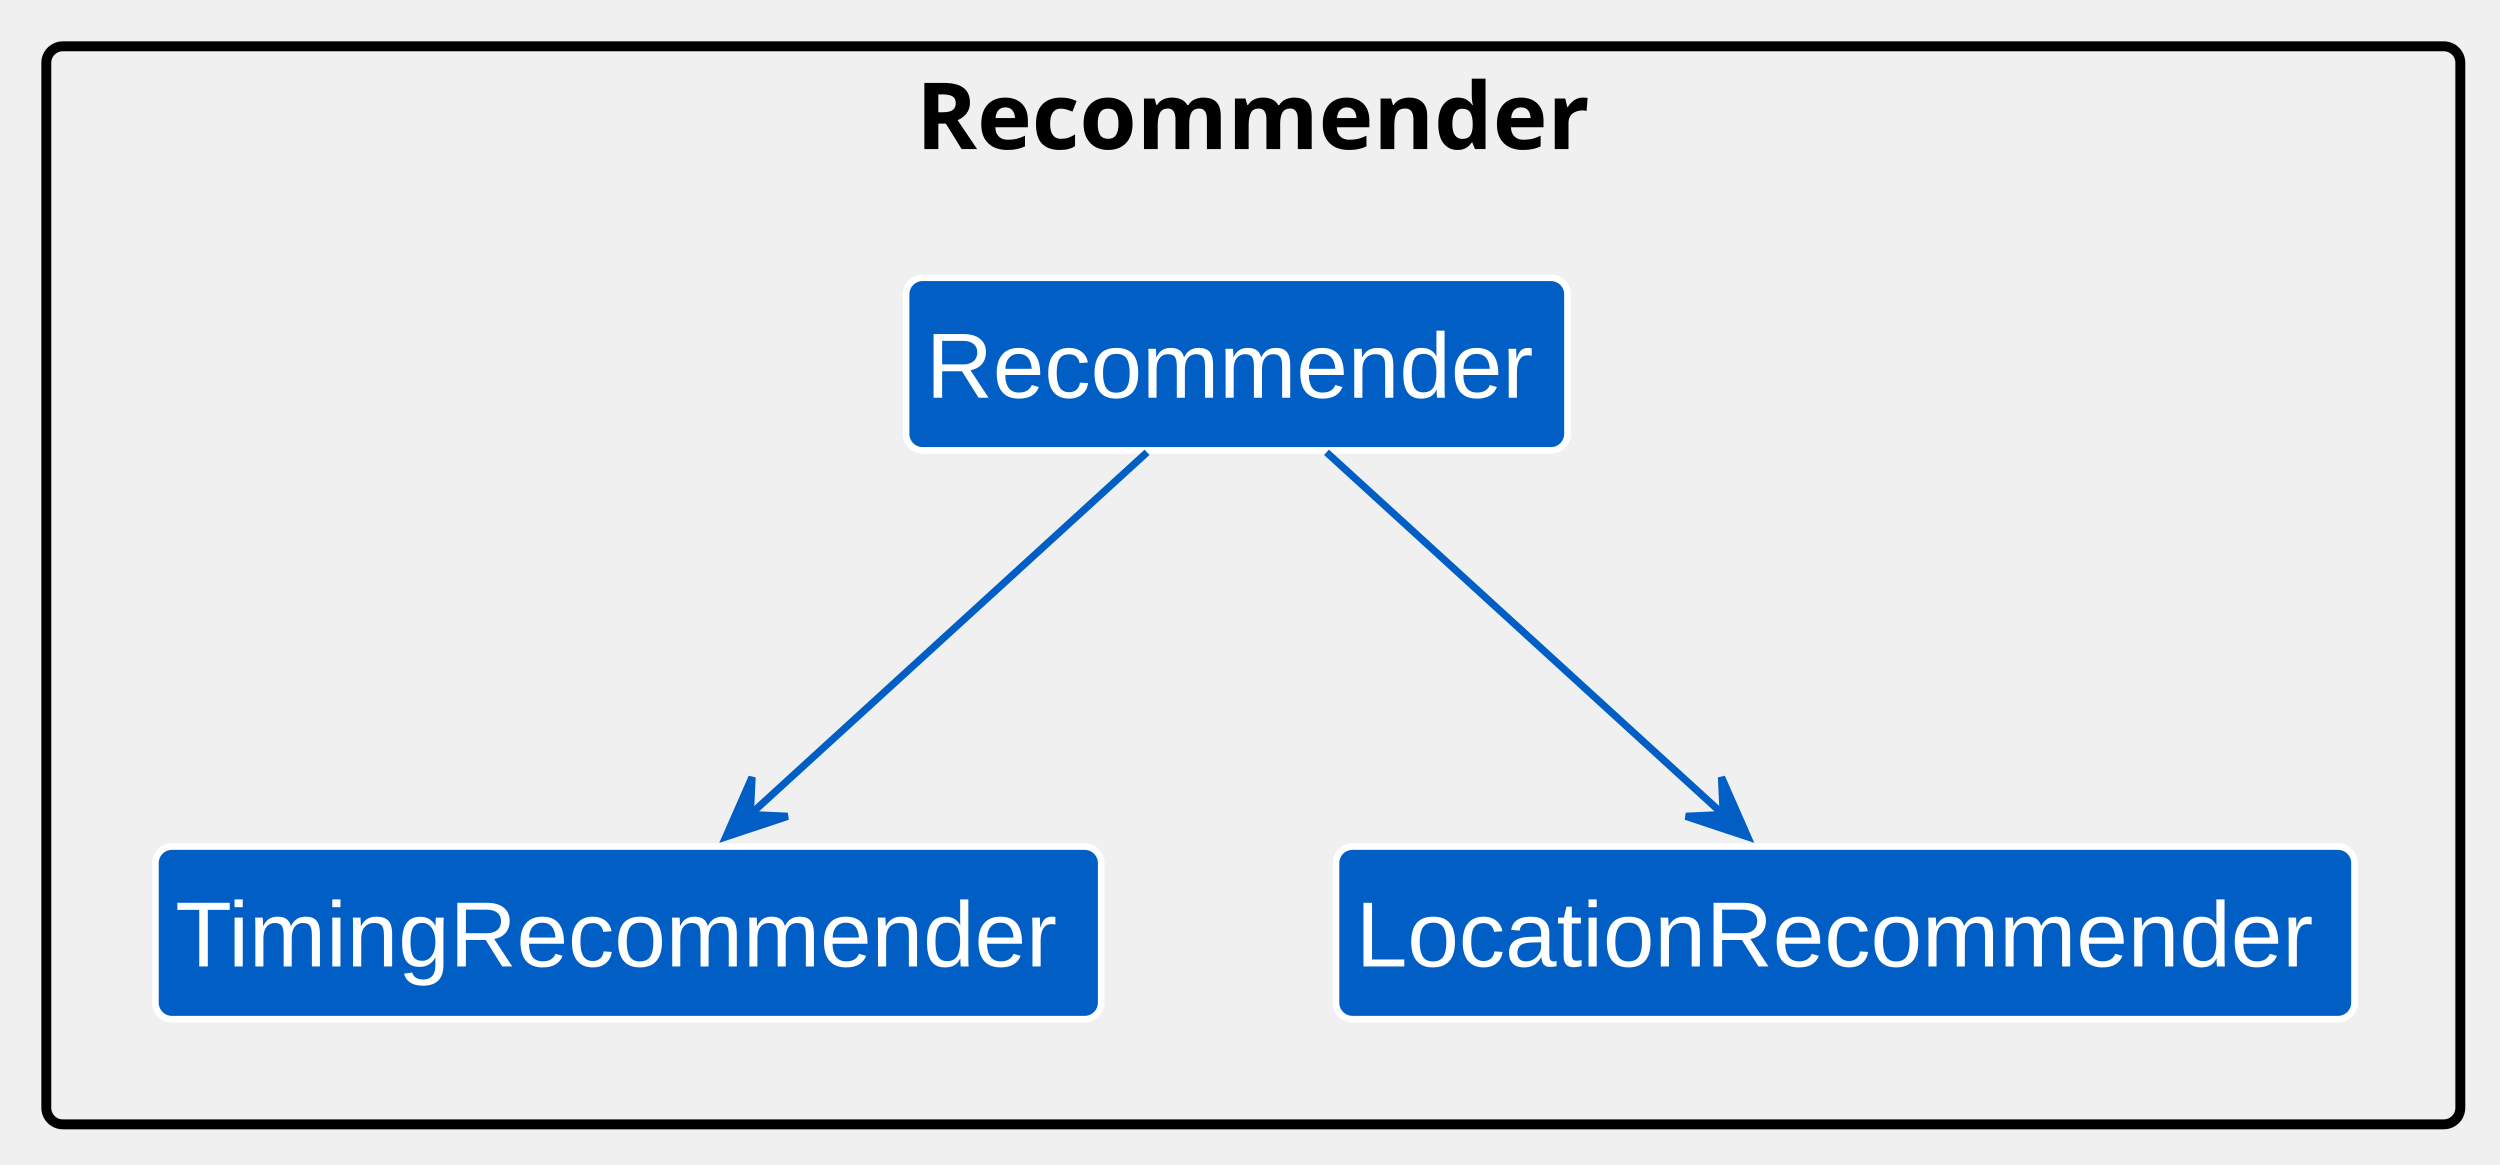
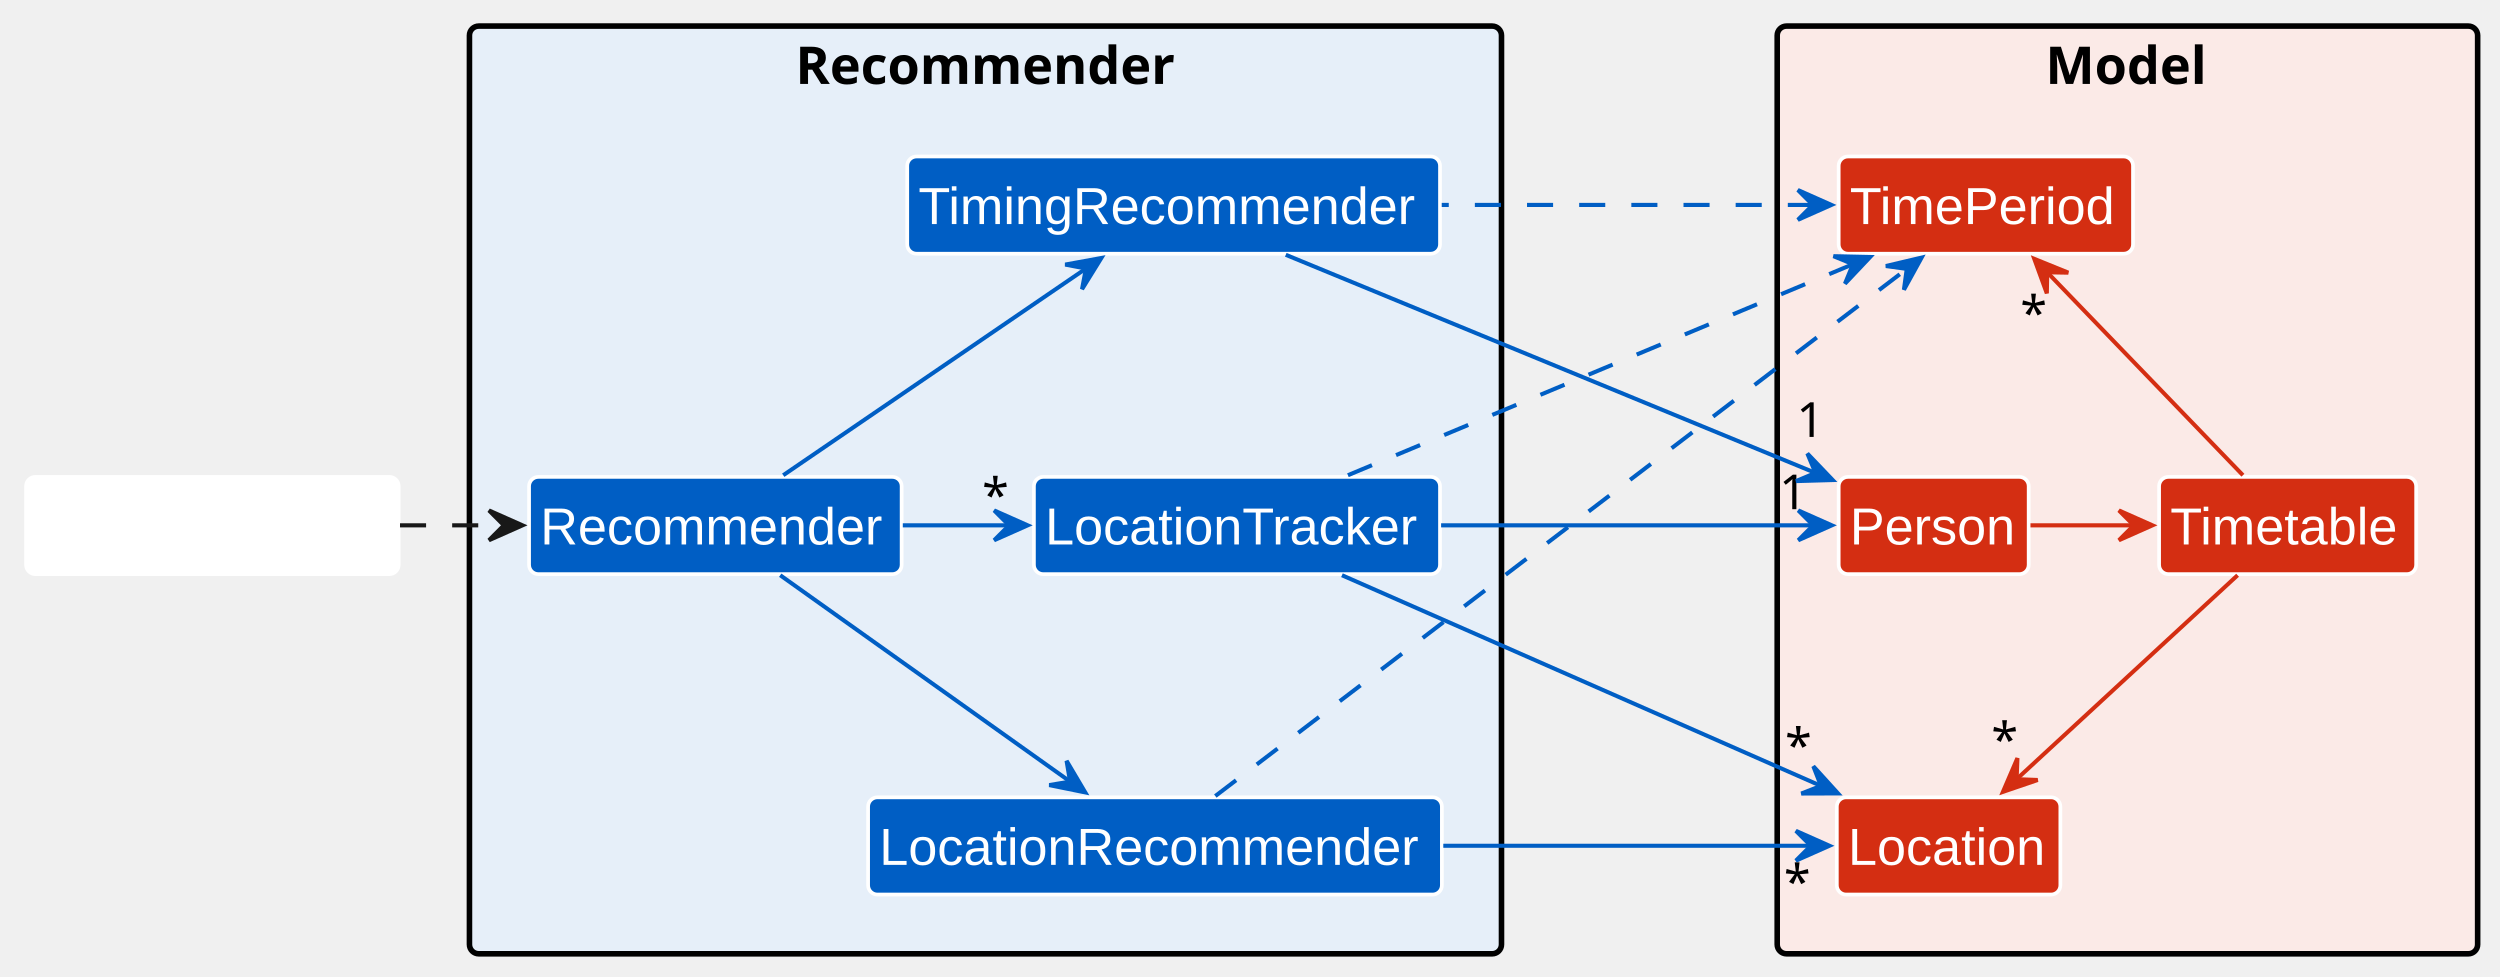
- <svg xmlns="http://www.w3.org/2000/svg" contentStyleType="text/css" height="176px" preserveAspectRatio="none" style="width:378px;height:176px;background:#FFFFFF;" version="1.1" viewBox="0 0 378 176" width="378px" zoomAndPan="magnify">
+ <svg xmlns="http://www.w3.org/2000/svg" contentStyleType="text/css" height="262px" preserveAspectRatio="none" style="width:671px;height:262px;background:#FFFFFF;" version="1.1" viewBox="0 0 671 262" width="671px" zoomAndPan="magnify">
  <defs />
  <g>
    <g id="cluster_Recommender">
-       <rect fill="none" height="163" rx="2.5" ry="2.5" style="stroke:#000000;stroke-width:1.5;" width="365" x="7" y="7" />
-       <text fill="#000000" font-family="sans-serif" font-size="14" font-weight="bold" lengthAdjust="spacing" textLength="102" x="138.5" y="22.535">Recommender</text>
+       <rect fill="#E6EFF9" height="249" rx="2.5" ry="2.5" style="stroke:#000000;stroke-width:1.5;" width="277" x="126" y="7" />
+       <text fill="#000000" font-family="sans-serif" font-size="14" font-weight="bold" lengthAdjust="spacing" textLength="102" x="213.5" y="22.535">Recommender</text>
+     </g>
+     <g id="cluster_Model">
+       <rect fill="#FBEAE7" height="249" rx="2.5" ry="2.5" style="stroke:#000000;stroke-width:1.5;" width="188" x="477" y="7" />
+       <text fill="#000000" font-family="sans-serif" font-size="14" font-weight="bold" lengthAdjust="spacing" textLength="44" x="549" y="22.535">Model</text>
    </g>
    <g id="elem_Recommender">
-       <rect codeLine="9" fill="#005EC4" height="26.099" id="Recommender" rx="2.5" ry="2.5" style="stroke:#FFFFFF;stroke-width:1.0;" width="100" x="137" y="42" />
-       <text fill="#FFFFFF" font-family="Arial" font-size="14" lengthAdjust="spacing" textLength="94" x="140" y="60.132">Recommender</text>
+       <rect codeLine="6" fill="#005EC4" height="26.099" id="Recommender" rx="2.5" ry="2.5" style="stroke:#FFFFFF;stroke-width:1.0;" width="100" x="142" y="128" />
+       <text fill="#FFFFFF" font-family="Arial" font-size="14" lengthAdjust="spacing" textLength="94" x="145" y="146.132">Recommender</text>
    </g>
    <g id="elem_TimingRecommender">
-       <rect codeLine="10" fill="#005EC4" height="26.099" id="TimingRecommender" rx="2.5" ry="2.5" style="stroke:#FFFFFF;stroke-width:1.0;" width="143" x="23.5" y="128" />
-       <text fill="#FFFFFF" font-family="Arial" font-size="14" lengthAdjust="spacing" textLength="137" x="26.5" y="146.132">TimingRecommender</text>
+       <rect codeLine="7" fill="#005EC4" height="26.099" id="TimingRecommender" rx="2.5" ry="2.5" style="stroke:#FFFFFF;stroke-width:1.0;" width="143" x="243.5" y="42" />
+       <text fill="#FFFFFF" font-family="Arial" font-size="14" lengthAdjust="spacing" textLength="137" x="246.5" y="60.132">TimingRecommender</text>
    </g>
    <g id="elem_LocationRecommender">
-       <rect codeLine="11" fill="#005EC4" height="26.099" id="LocationRecommender" rx="2.5" ry="2.5" style="stroke:#FFFFFF;stroke-width:1.0;" width="154" x="202" y="128" />
-       <text fill="#FFFFFF" font-family="Arial" font-size="14" lengthAdjust="spacing" textLength="148" x="205" y="146.132">LocationRecommender</text>
+       <rect codeLine="8" fill="#005EC4" height="26.099" id="LocationRecommender" rx="2.5" ry="2.5" style="stroke:#FFFFFF;stroke-width:1.0;" width="154" x="233" y="214" />
+       <text fill="#FFFFFF" font-family="Arial" font-size="14" lengthAdjust="spacing" textLength="148" x="236" y="232.132">LocationRecommender</text>
+     </g>
+     <g id="elem_LocationTracker">
+       <rect codeLine="9" fill="#005EC4" height="26.099" id="LocationTracker" rx="2.5" ry="2.5" style="stroke:#FFFFFF;stroke-width:1.0;" width="109" x="277.5" y="128" />
+       <text fill="#FFFFFF" font-family="Arial" font-size="14" lengthAdjust="spacing" textLength="103" x="280.5" y="146.132">LocationTracker</text>
+     </g>
+     <g id="elem_Person">
+       <rect codeLine="13" fill="#D42E12" height="26.099" id="Person" rx="2.5" ry="2.5" style="stroke:#FFFFFF;stroke-width:1.0;" width="51" x="493.5" y="128" />
+       <text fill="#FFFFFF" font-family="Arial" font-size="14" lengthAdjust="spacing" textLength="45" x="496.5" y="146.132">Person</text>
+     </g>
+     <g id="elem_Location">
+       <rect codeLine="14" fill="#D42E12" height="26.099" id="Location" rx="2.5" ry="2.5" style="stroke:#FFFFFF;stroke-width:1.0;" width="60" x="493" y="214" />
+       <text fill="#FFFFFF" font-family="Arial" font-size="14" lengthAdjust="spacing" textLength="54" x="496" y="232.132">Location</text>
+     </g>
+     <g id="elem_TimePeriod">
+       <rect codeLine="15" fill="#D42E12" height="26.099" id="TimePeriod" rx="2.5" ry="2.5" style="stroke:#FFFFFF;stroke-width:1.0;" width="79" x="493.5" y="42" />
+       <text fill="#FFFFFF" font-family="Arial" font-size="14" lengthAdjust="spacing" textLength="73" x="496.5" y="60.132">TimePeriod</text>
+     </g>
+     <g id="elem_Timetable">
+       <rect codeLine="16" fill="#D42E12" height="26.099" id="Timetable" rx="2.5" ry="2.5" style="stroke:#FFFFFF;stroke-width:1.0;" width="69" x="579.5" y="128" />
+       <text fill="#FFFFFF" font-family="Arial" font-size="14" lengthAdjust="spacing" textLength="63" x="582.5" y="146.132">Timetable</text>
+     </g>
+     <g id="elem_HiddenOutside">
+       <rect codeLine="19" fill="#FFFFFF" height="26.099" id="HiddenOutside" rx="2.5" ry="2.5" style="stroke:#FFFFFF;stroke-width:1.0;" width="100" x="7" y="128" />
+       <text fill="#FFFFFF" font-family="Arial" font-size="14" lengthAdjust="spacing" textLength="94" x="10" y="146.132">HiddenOutside</text>
+     </g>
+     <g id="link_HiddenOutside_Recommender">
+       <path codeLine="20" d="M107.36,141 C116.67,141 125.99,141 135.3,141 " fill="none" id="HiddenOutside-to-Recommender" style="stroke:#181818;stroke-width:1.1;stroke-dasharray:7.0,7.0;" />
+       <polygon fill="#181818" points="140.23,141,131.23,137,135.23,141,131.23,145,140.23,141" style="stroke:#181818;stroke-width:1.1;" />
    </g>
    <g id="link_Recommender_LocationRecommender">
-       <path codeLine="14" d="M200.57,68.39 C216.47,82.91 242.89,107.03 260.62,123.21 " fill="none" id="Recommender-to-LocationRecommender" style="stroke:#005EC4;stroke-width:1.1;" />
-       <polygon fill="#005EC4" points="264.25,126.53,260.292,117.512,260.554,123.162,254.903,123.425,264.25,126.53" style="stroke:#005EC4;stroke-width:1.1;" />
+       <path codeLine="22" d="M209.41,154.39 C230.07,169.1 264.55,193.65 287.29,209.83 " fill="none" id="Recommender-to-LocationRecommender" style="stroke:#005EC4;stroke-width:1.1;" />
+       <polygon fill="#005EC4" points="291.28,212.68,286.27,204.201,287.207,209.779,281.629,210.717,291.28,212.68" style="stroke:#005EC4;stroke-width:1.1;" />
    </g>
-     <g id="link_Recommender_TimingRecommender">
-       <path codeLine="15" d="M173.43,68.39 C157.53,82.91 131.11,107.03 113.38,123.21 " fill="none" id="Recommender-to-TimingRecommender" style="stroke:#005EC4;stroke-width:1.1;" />
-       <polygon fill="#005EC4" points="109.75,126.53,119.097,123.425,113.446,123.162,113.708,117.512,109.75,126.53" style="stroke:#005EC4;stroke-width:1.1;" />
+     <g id="link_TimingRecommender_Recommender">
+       <path codeLine="23" d="M291.71,71.91 C268.04,88.07 231.88,112.77 210.22,127.55 " fill="none" id="TimingRecommender-backto-Recommender" style="stroke:#005EC4;stroke-width:1.1;" />
+       <polygon fill="#005EC4" points="295.6,69.25,285.91,71.014,291.469,72.066,290.416,77.624,295.6,69.25" style="stroke:#005EC4;stroke-width:1.1;" />
+     </g>
+     <g id="link_Recommender_LocationTracker">
+       <path codeLine="24" d="M242.31,141 C251.89,141 261.47,141 271.05,141 " fill="none" id="Recommender-to-LocationTracker" style="stroke:#005EC4;stroke-width:1.1;" />
+       <polygon fill="#005EC4" points="275.83,141,266.83,137,270.83,141,266.83,145,275.83,141" style="stroke:#005EC4;stroke-width:1.1;" />
+       <text fill="#000000" font-family="sans-serif" font-size="13" lengthAdjust="spacing" textLength="6" x="263.603" y="137.575">*</text>
+     </g>
+     <g id="link_Person_LocationTracker">
+       <path codeLine="29" d="M486.94,141 C453.56,141 420.17,141 386.79,141 " fill="none" id="Person-backto-LocationTracker" style="stroke:#005EC4;stroke-width:1.1;" />
+       <polygon fill="#005EC4" points="491.66,141,482.66,137,486.66,141,482.66,145,491.66,141" style="stroke:#005EC4;stroke-width:1.1;" />
+       <text fill="#000000" font-family="sans-serif" font-size="13" lengthAdjust="spacing" textLength="8" x="477.539" y="136.674">1</text>
+     </g>
+     <g id="link_LocationTracker_Location">
+       <path codeLine="30" d="M360.18,154.39 C394.46,169.47 452.28,194.9 489,211.05 " fill="none" id="LocationTracker-to-Location" style="stroke:#005EC4;stroke-width:1.1;" />
+       <polygon fill="#005EC4" points="493.32,212.95,486.697,205.661,488.745,210.934,483.471,212.982,493.32,212.95" style="stroke:#005EC4;stroke-width:1.1;" />
+       <text fill="#000000" font-family="sans-serif" font-size="13" lengthAdjust="spacing" textLength="6" x="479.114" y="204.735">*</text>
+     </g>
+     <g id="link_LocationTracker_TimePeriod">
+       <path codeLine="31" d="M361.78,127.55 C397.91,112.46 458.76,87.03 497.35,70.9 " fill="none" id="LocationTracker-to-TimePeriod" style="stroke:#005EC4;stroke-width:1.1;stroke-dasharray:7.0,7.0;" />
+       <polygon fill="#005EC4" points="501.95,68.98,492.104,68.76,497.337,70.908,495.189,76.141,501.95,68.98" style="stroke:#005EC4;stroke-width:1.1;" />
+     </g>
+     <g id="link_TimePeriod_TimingRecommender">
+       <path codeLine="33" d="M486.85,55 C453.55,55 420.25,55 386.96,55 " fill="none" id="TimePeriod-backto-TimingRecommender" style="stroke:#005EC4;stroke-width:1.1;stroke-dasharray:7.0,7.0;" />
+       <polygon fill="#005EC4" points="491.55,55,482.55,51,486.55,55,482.55,59,491.55,55" style="stroke:#005EC4;stroke-width:1.1;" />
+     </g>
+     <g id="link_TimingRecommender_Person">
+       <path codeLine="34" d="M345.1,68.39 C383.18,84.08 448.48,110.96 487.3,126.95 " fill="none" id="TimingRecommender-to-Person" style="stroke:#005EC4;stroke-width:1.1;" />
+       <polygon fill="#005EC4" points="491.9,128.84,485.093,121.722,487.274,126.941,482.055,129.123,491.9,128.84" style="stroke:#005EC4;stroke-width:1.1;" />
+       <text fill="#000000" font-family="sans-serif" font-size="13" lengthAdjust="spacing" textLength="8" x="482.179" y="117.264">1</text>
+     </g>
+     <g id="link_LocationRecommender_TimePeriod">
+       <path codeLine="36" d="M326.19,213.66 C365.8,183.47 467.54,105.9 511.85,72.12 " fill="none" id="LocationRecommender-to-TimePeriod" style="stroke:#005EC4;stroke-width:1.1;stroke-dasharray:7.0,7.0;" />
+       <polygon fill="#005EC4" points="515.76,69.14,506.174,71.4,511.779,72.165,511.014,77.77,515.76,69.14" style="stroke:#005EC4;stroke-width:1.1;" />
+     </g>
+     <g id="link_Location_LocationRecommender">
+       <path codeLine="37" d="M486.38,227 C453.38,227 420.38,227 387.38,227 " fill="none" id="Location-backto-LocationRecommender" style="stroke:#005EC4;stroke-width:1.1;" />
+       <polygon fill="#005EC4" points="491.02,227,482.02,223,486.02,227,482.02,231,491.02,227" style="stroke:#005EC4;stroke-width:1.1;" />
+       <text fill="#000000" font-family="sans-serif" font-size="13" lengthAdjust="spacing" textLength="6" x="478.802" y="241.327">*</text>
+     </g>
+     <g id="link_Person_Timetable">
+       <path codeLine="42" d="M544.98,141 C554.25,141 563.52,141 572.8,141 " fill="none" id="Person-to-Timetable" style="stroke:#D42E12;stroke-width:1.1;" />
+       <polygon fill="#D42E12" points="577.71,141,568.71,137,572.71,141,568.71,145,577.71,141" style="stroke:#D42E12;stroke-width:1.1;" />
+     </g>
+     <g id="link_TimePeriod_Timetable">
+       <path codeLine="43" d="M549.13,72.73 C564.72,88.9 587.98,113.02 602,127.55 " fill="none" id="TimePeriod-backto-Timetable" style="stroke:#D42E12;stroke-width:1.1;" />
+       <polygon fill="#D42E12" points="546,69.48,549.368,78.735,549.471,73.079,555.127,73.182,546,69.48" style="stroke:#D42E12;stroke-width:1.1;" />
+       <text fill="#000000" font-family="sans-serif" font-size="13" lengthAdjust="spacing" textLength="6" x="542.25" y="88.701">*</text>
+     </g>
+     <g id="link_Timetable_Location">
+       <path codeLine="44" d="M600.57,154.39 C584.85,168.91 558.72,193.03 541.18,209.21 " fill="none" id="Timetable-to-Location" style="stroke:#D42E12;stroke-width:1.1;" />
+       <polygon fill="#D42E12" points="537.59,212.53,546.911,209.35,541.259,209.133,541.476,203.48,537.59,212.53" style="stroke:#D42E12;stroke-width:1.1;" />
+       <text fill="#000000" font-family="sans-serif" font-size="13" lengthAdjust="spacing" textLength="6" x="534.476" y="203.172">*</text>
    </g>
  </g>
</svg>
